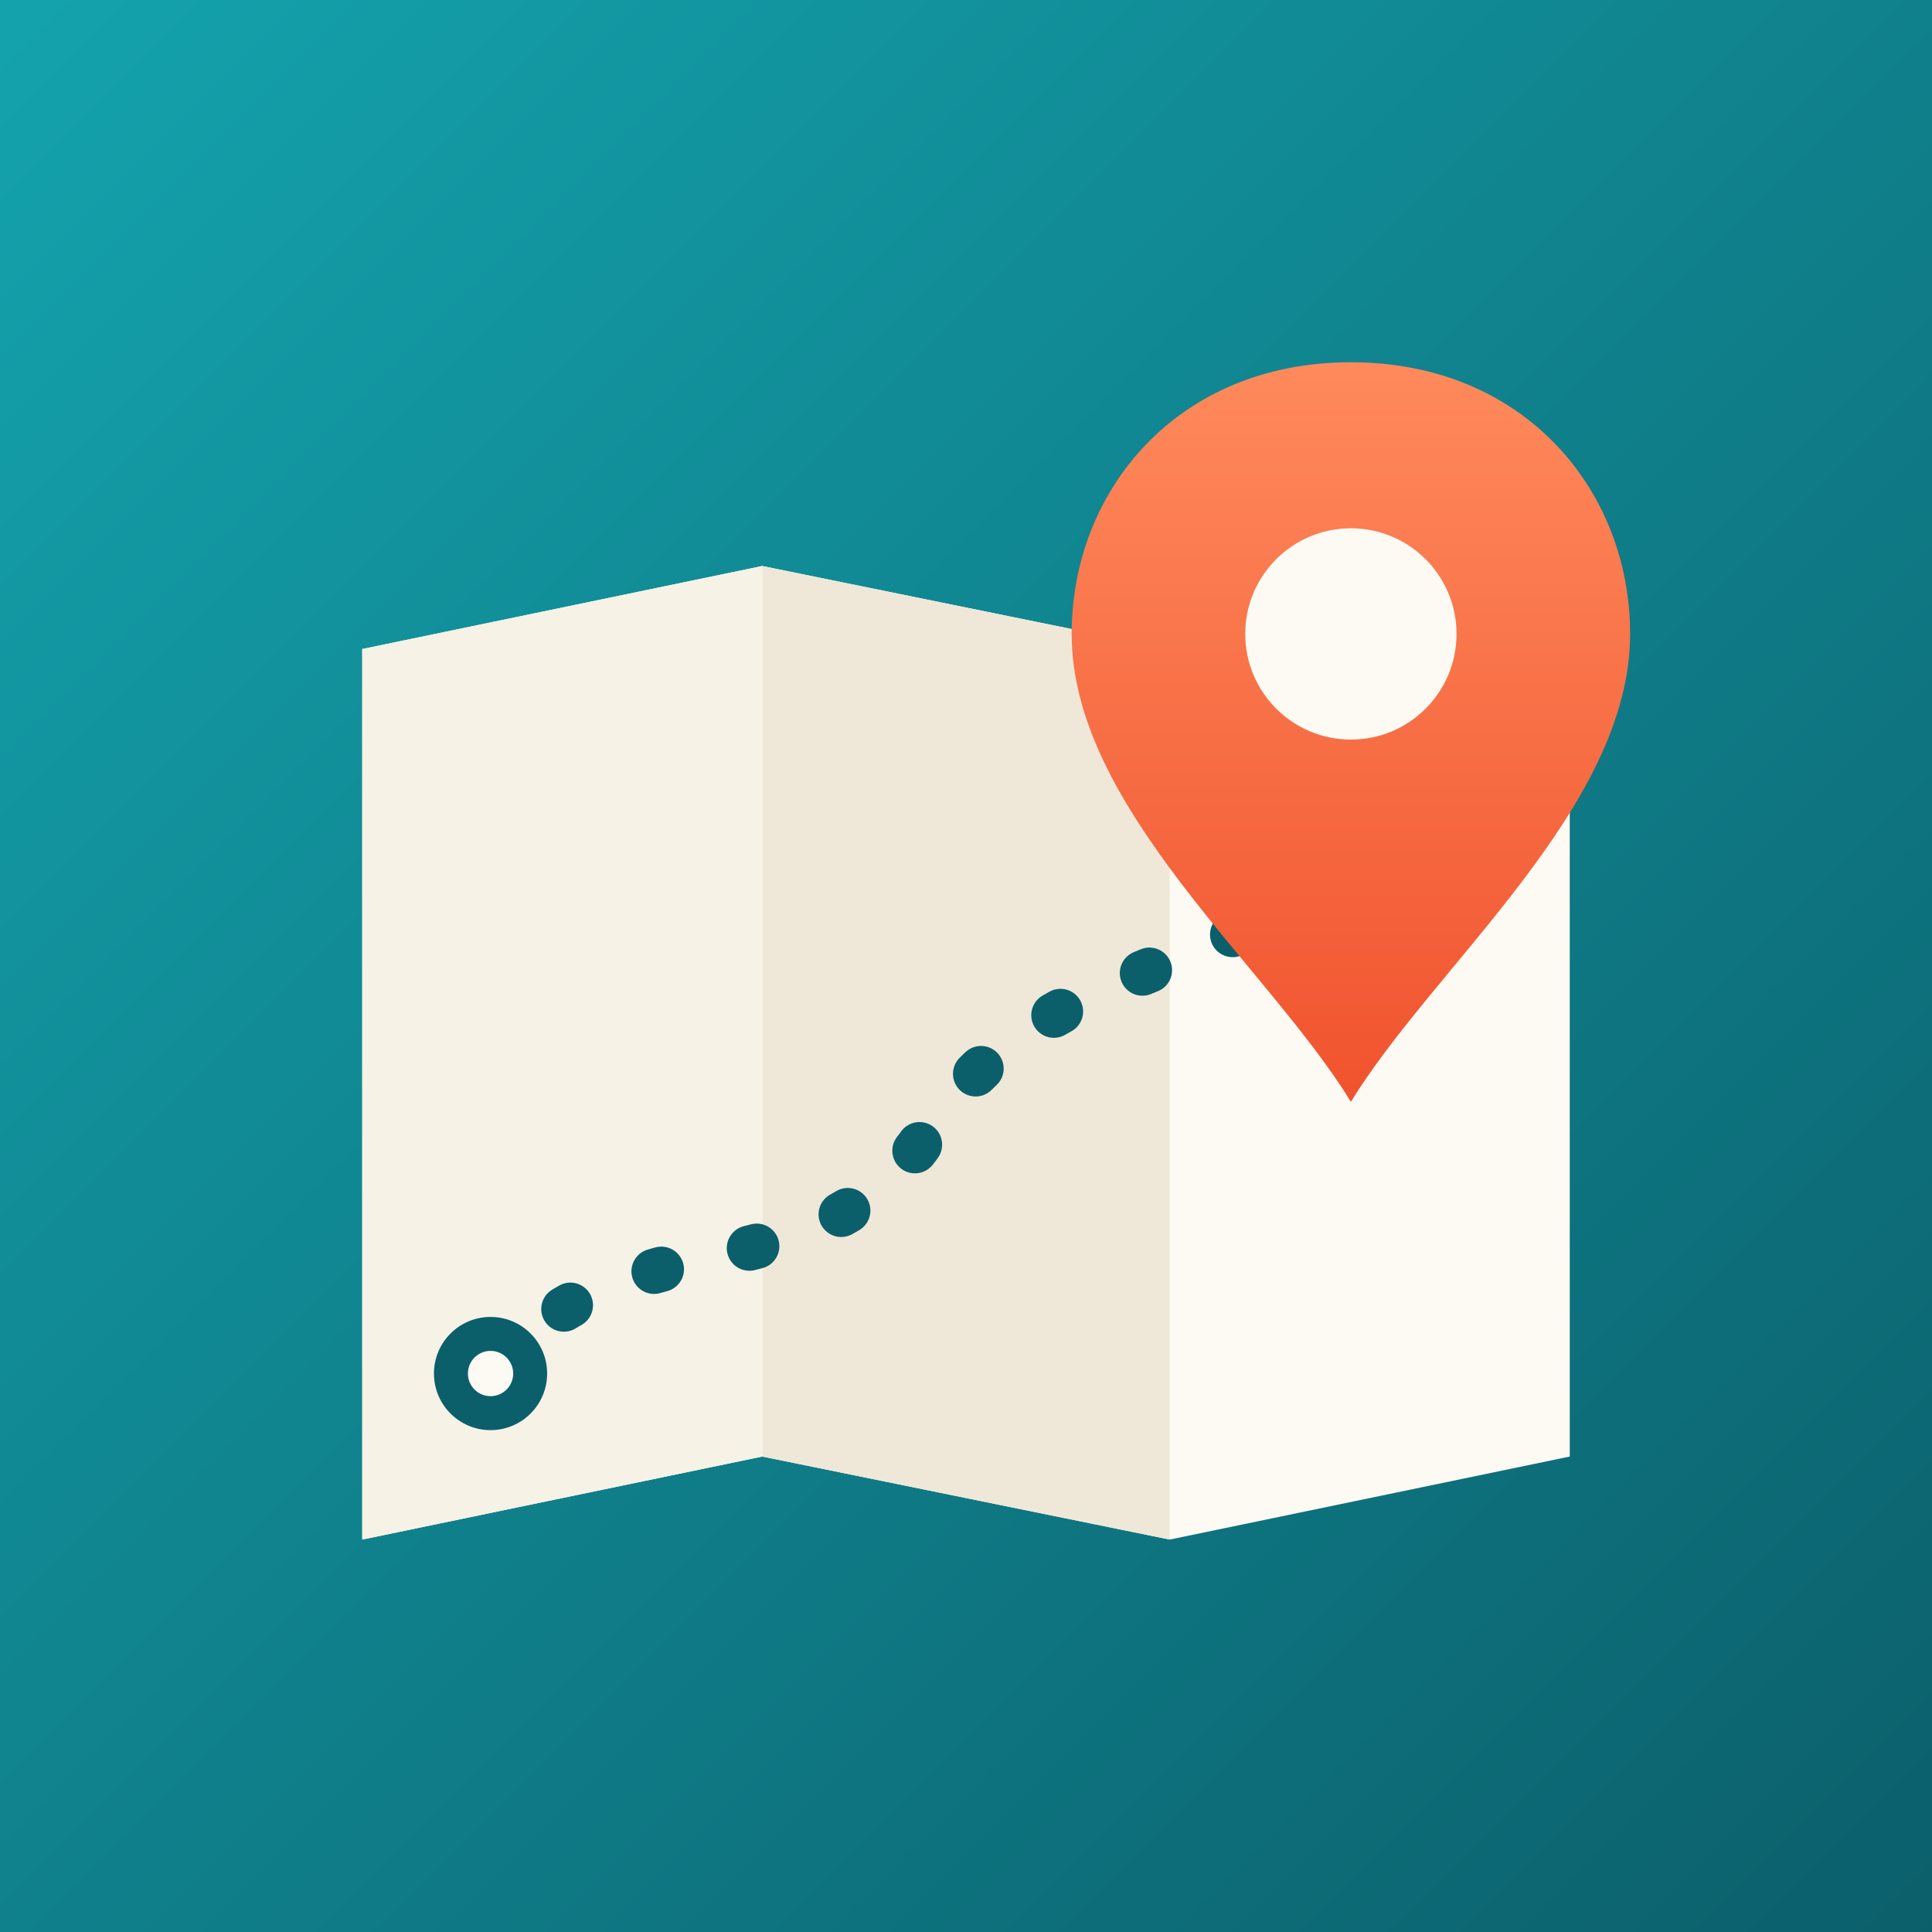
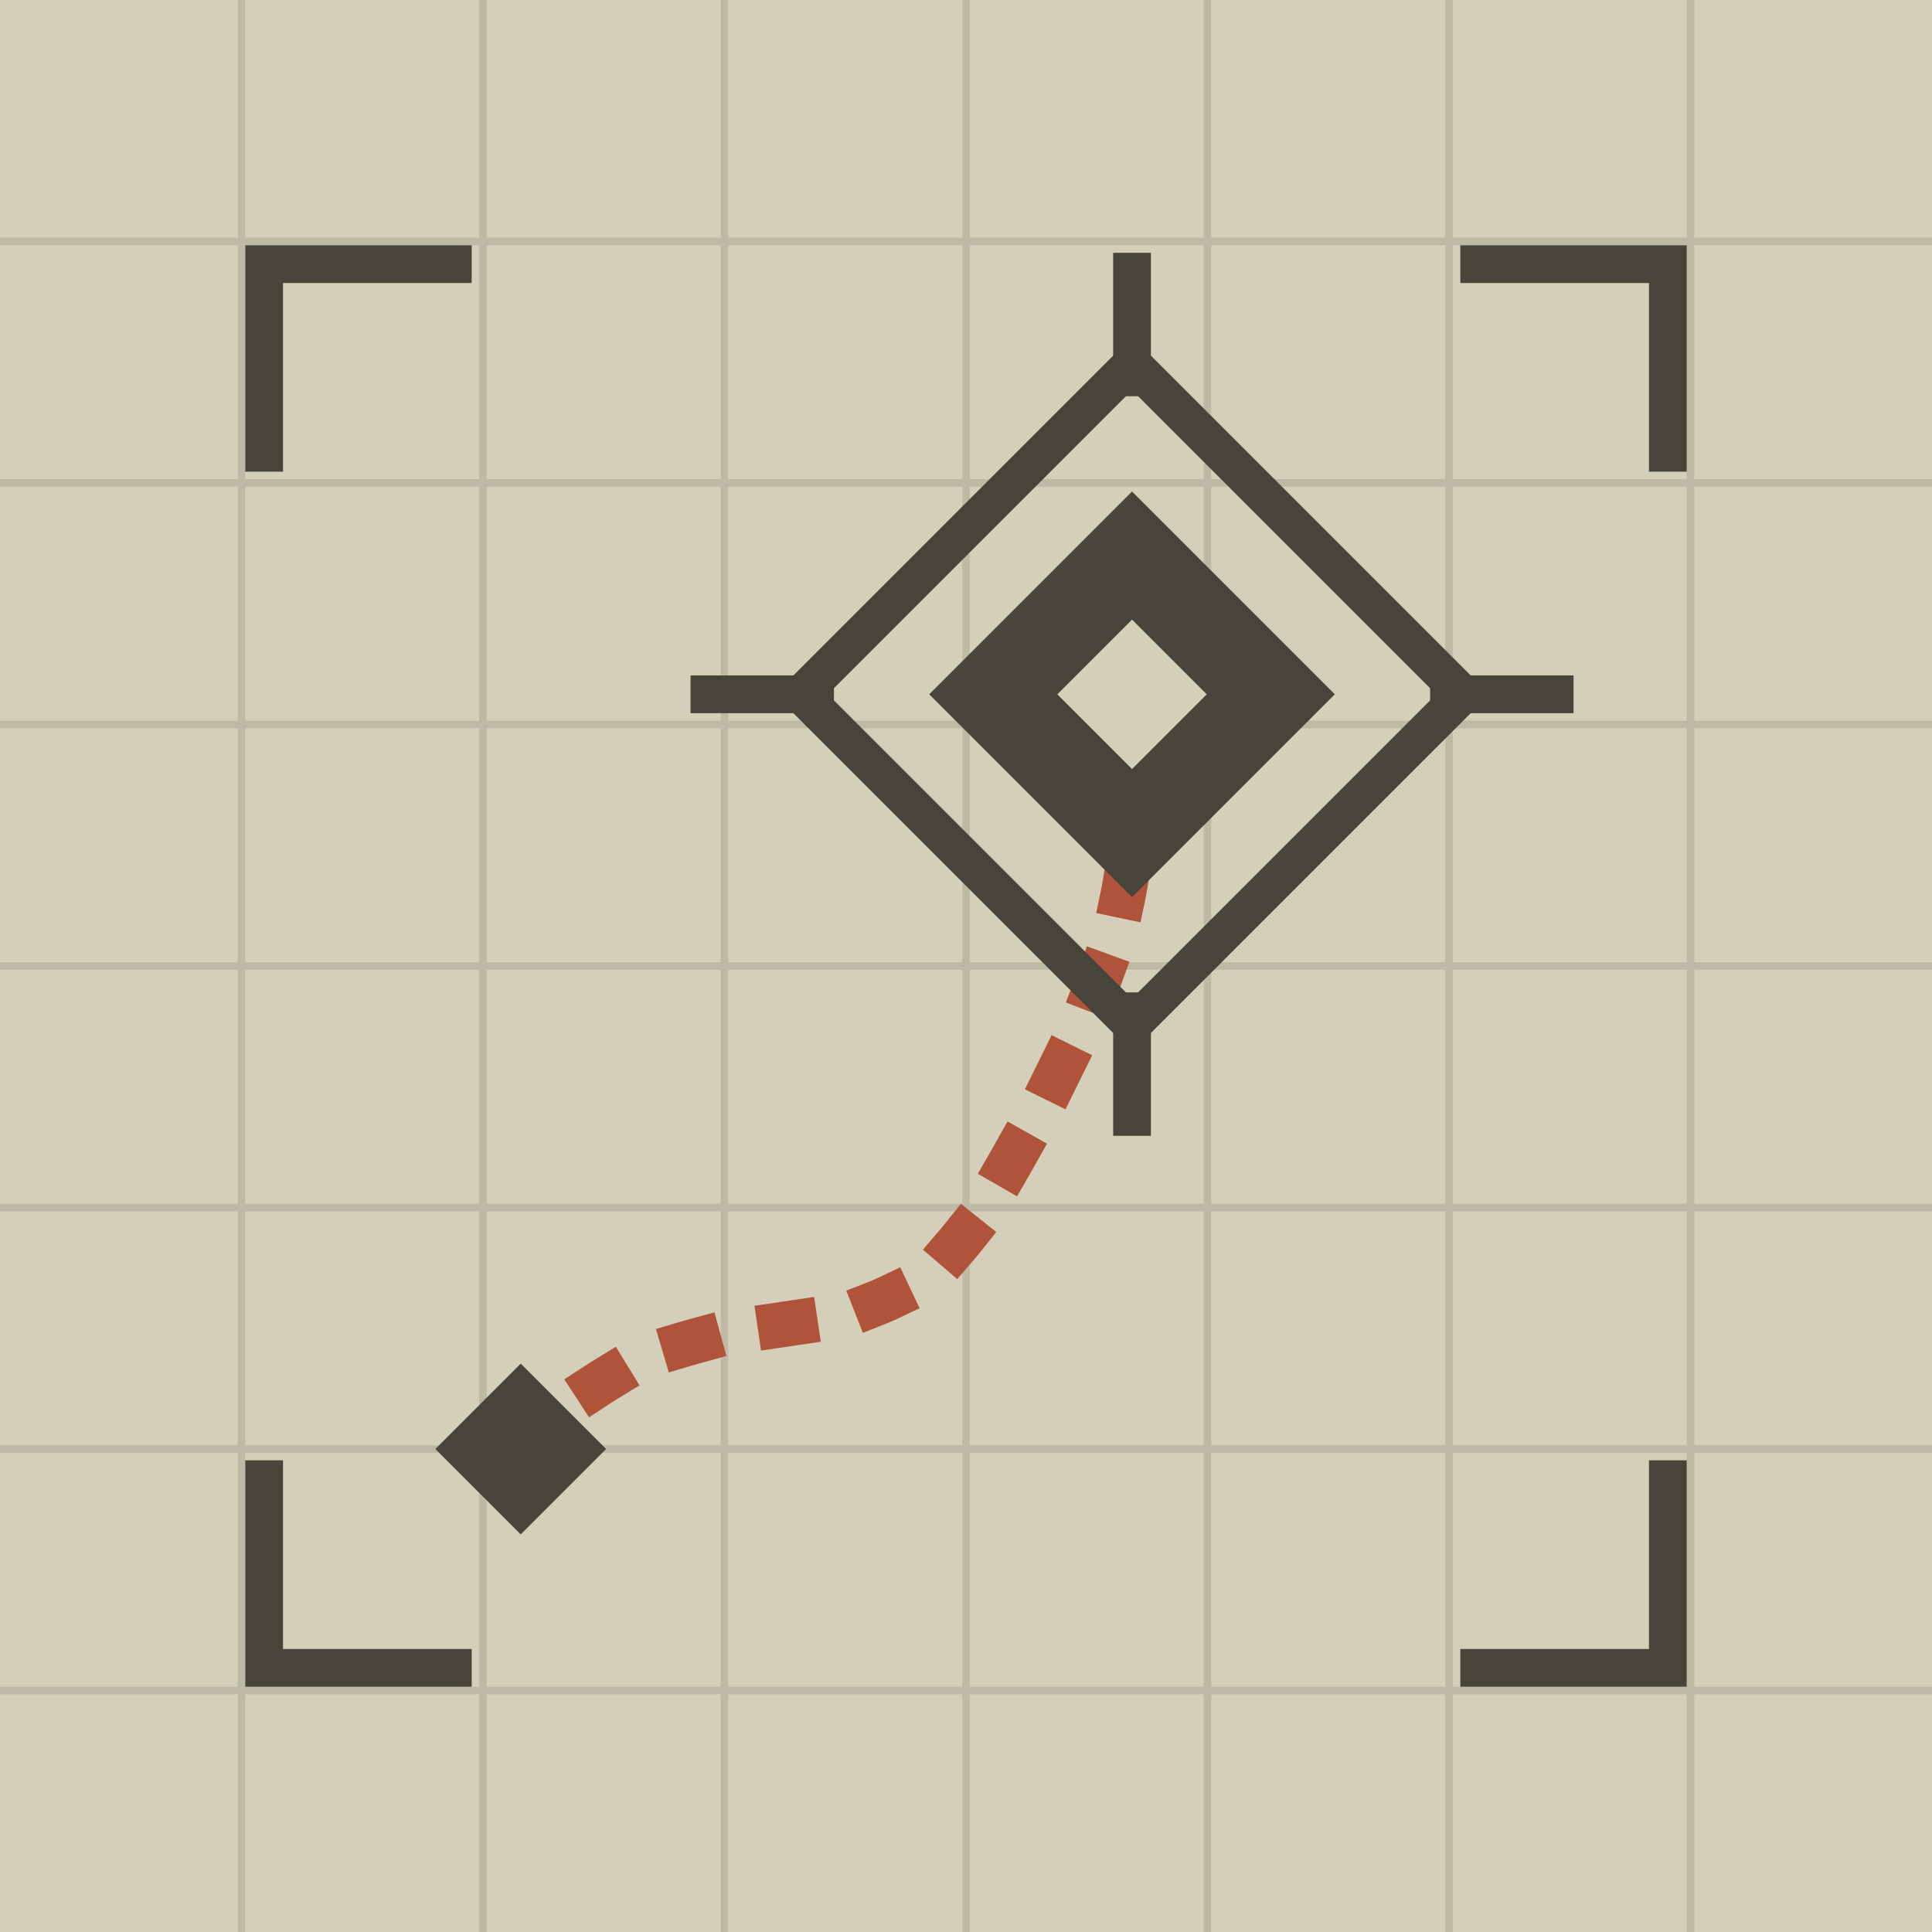
<svg xmlns="http://www.w3.org/2000/svg" viewBox="0 0 512 512">
-   <defs>
-     <linearGradient id="bg" x1="0" y1="0" x2="1" y2="1">
-       <stop offset="0" stop-color="#14a3ad" />
-       <stop offset="1" stop-color="#0b5f6b" />
-     </linearGradient>
-     <linearGradient id="pin" x1="0" y1="0" x2="0" y2="1">
-       <stop offset="0" stop-color="#ff8a5c" />
-       <stop offset="1" stop-color="#f0532e" />
-     </linearGradient>
-   </defs>
-   <rect width="512" height="512" fill="url(#bg)" />
-   <g transform="translate(96 150)">
-     <path d="M0 22 L106 0 L214 22 L320 0 L320 236 L214 258 L106 236 L0 258 Z" fill="#fdfaf3" />
-     <path d="M106 0 L214 22 L214 258 L106 236 Z" fill="#efe8d8" />
-     <path d="M0 22 L106 0 L106 236 L0 258 Z" fill="#f7f2e6" />
-     <path d="M34 214 C 70 170, 120 196, 150 150 S 230 110, 262 76" fill="none" stroke="#0b5f6b" stroke-width="12" stroke-linecap="round" stroke-dasharray="2 24" />
-     <circle cx="34" cy="214" r="15" fill="#0b5f6b" />
-     <circle cx="34" cy="214" r="6" fill="#fdfaf3" />
+   <rect width="512" height="512" fill="#d4cfb8" />
+   <g stroke="#47443a" stroke-opacity=".16" stroke-width="2">
+     <path d="M64 0V512M128 0V512M192 0V512M256 0V512M320 0V512M384 0V512M448 0V512M0 64H512M0 128H512M0 192H512M0 256H512M0 320H512M0 384H512M0 448H512" />
  </g>
-   <g transform="translate(358 96)">
-     <path d="M0 0 C -46 0 -74 34 -74 72 C -74 118 -22 160 0 196 C 22 160 74 118 74 72 C 74 34 46 0 0 0 Z" fill="url(#pin)" />
-     <circle cx="0" cy="72" r="28" fill="#fdfaf3" />
+   <g fill="none" stroke="#47443a" stroke-width="10" stroke-linecap="square">
+     <path d="M70 120V70H120M392 70H442V120M442 392V442H392M120 442H70V392" />
+   </g>
+   <path d="M138 384 C 190 330, 230 372, 262 318 S 300 238, 300 212" fill="none" stroke="#b0533b" stroke-width="12" stroke-linecap="square" stroke-dasharray="4 22" />
+   <rect x="122" y="368" width="32" height="32" transform="rotate(45 138 384)" fill="#47443a" />
+   <g transform="translate(300 184)">
+     <path d="M0 -112V-84M0 84V112M-112 0H-84M84 0H112" stroke="#47443a" stroke-width="10" stroke-linecap="square" />
+     <rect x="-62" y="-62" width="124" height="124" transform="rotate(45)" fill="none" stroke="#47443a" stroke-width="10" />
+     <rect x="-38" y="-38" width="76" height="76" transform="rotate(45)" fill="#47443a" />
+     <rect x="-14" y="-14" width="28" height="28" transform="rotate(45)" fill="#d4cfb8" />
  </g>
</svg>
